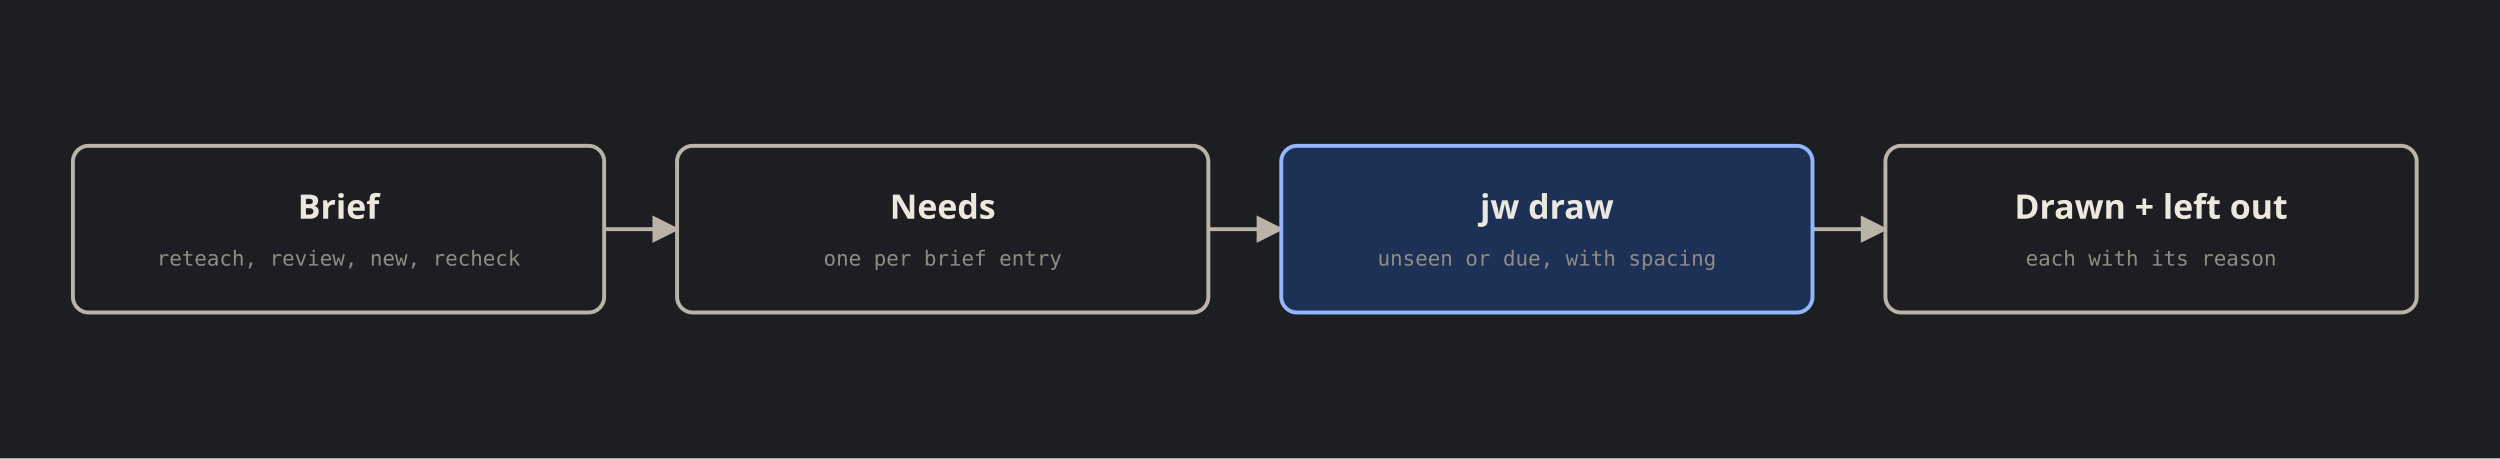
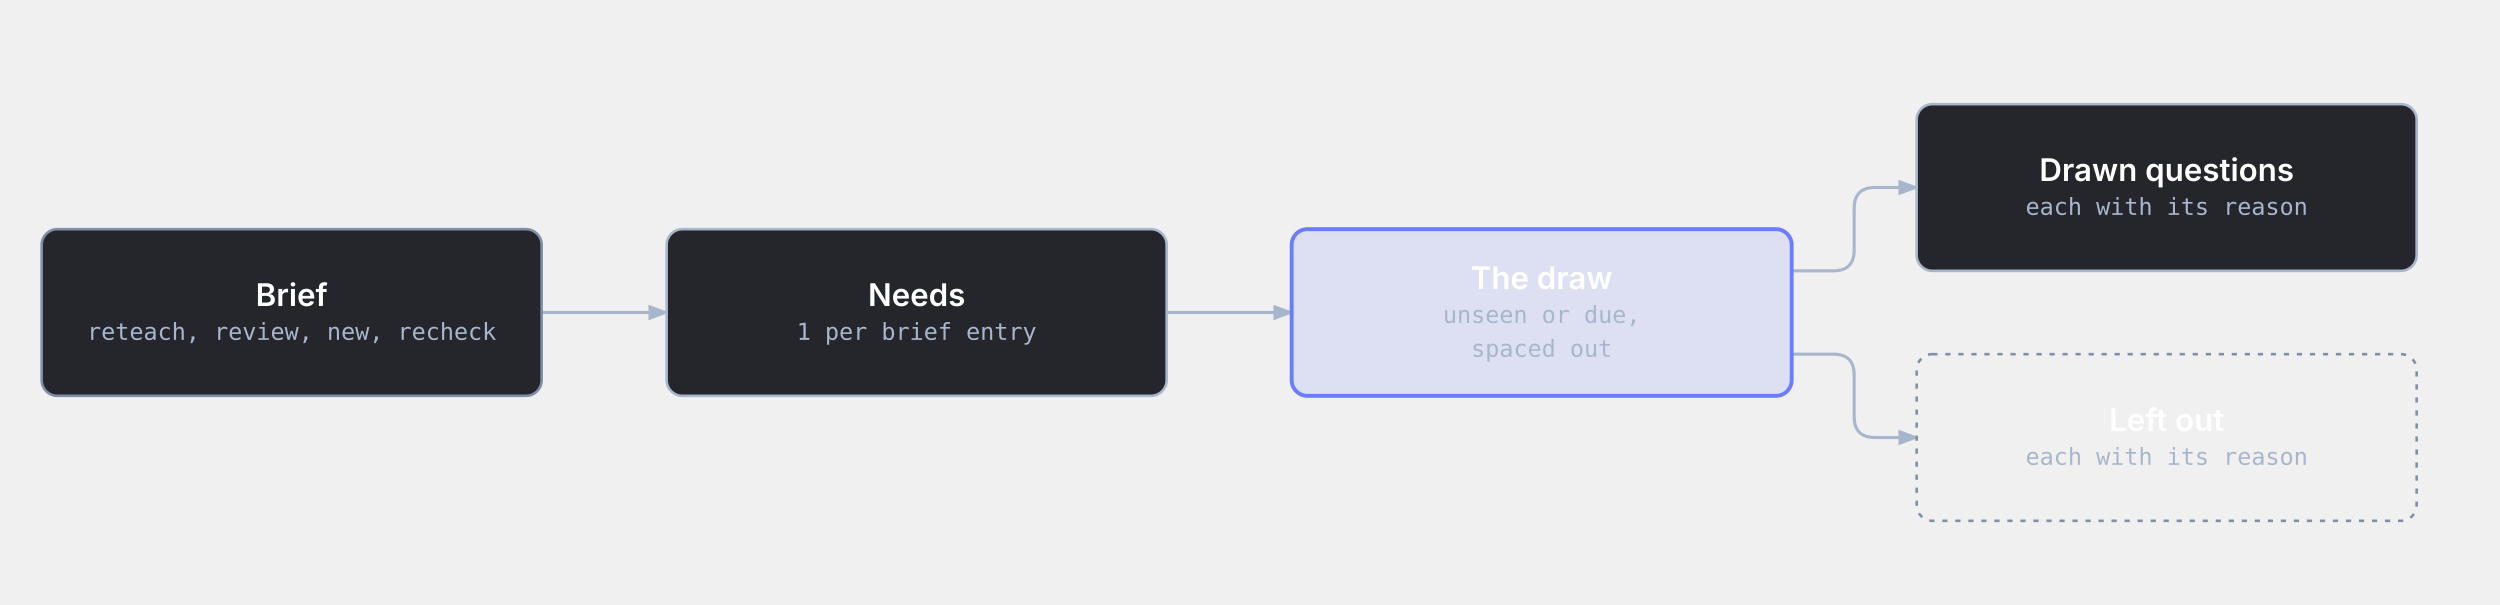
- <svg xmlns="http://www.w3.org/2000/svg" viewBox="0 0 960 176" role="img" aria-labelledby="next-lesson-dark-title next-lesson-dark-desc">
+ <svg xmlns="http://www.w3.org/2000/svg" viewBox="0 0 960 232" role="img" aria-labelledby="next-lesson-dark-title next-lesson-dark-desc">
  <defs>
-     <marker id="a-next-lesson-dark" viewBox="0 0 10 10" refX="9" refY="5" markerWidth="7" markerHeight="7" orient="auto-start-reverse">
-       <path d="M0,0 L10,5 L0,10 z" fill="#b9b4a7" />
+     <marker id="next-lesson-dark-default" markerWidth="8" markerHeight="6" refX="7" refY="3" orient="auto" markerUnits="userSpaceOnUse">
+       <polygon points="0 0, 8 3, 0 6" fill="#a8b6cc" />
+     </marker>
+     <marker id="next-lesson-dark-accent" markerWidth="8" markerHeight="6" refX="7" refY="3" orient="auto" markerUnits="userSpaceOnUse">
+       <polygon points="0 0, 8 3, 0 6" fill="#6a7cff" />
+     </marker>
+     <marker id="next-lesson-dark-link" markerWidth="8" markerHeight="6" refX="7" refY="3" orient="auto" markerUnits="userSpaceOnUse">
+       <polygon points="0 0, 8 3, 0 6" fill="#3db8b8" />
+     </marker>
+     <marker id="next-lesson-dark-open" markerWidth="8" markerHeight="6" refX="7" refY="3" orient="auto" markerUnits="userSpaceOnUse">
+       <polyline points="0 0, 8 3, 0 6" fill="none" stroke="#a8b6cc" stroke-width="1.2" />
    </marker>
  </defs>
-   <rect x="0" y="0" width="960" height="176" fill="#1d1e22" />
-   <line x1="232" y1="88" x2="260" y2="88" stroke="#b9b4a7" stroke-width="1.5" marker-end="url(#a-next-lesson-dark)" />
-   <line x1="464" y1="88" x2="492" y2="88" stroke="#b9b4a7" stroke-width="1.5" marker-end="url(#a-next-lesson-dark)" />
-   <line x1="696" y1="88" x2="724" y2="88" stroke="#b9b4a7" stroke-width="1.5" marker-end="url(#a-next-lesson-dark)" />
-   <rect x="28" y="56" width="204" height="64" rx="6" fill="#1d1e22" stroke="#b9b4a7" stroke-width="1.5" />
-   <text x="130" y="84" text-anchor="middle" font-family="'Andika', system-ui, sans-serif" font-size="13" font-weight="700" fill="#ece8de">Brief</text>
-   <text x="130" y="102" text-anchor="middle" font-family="ui-monospace, monospace" font-size="8" fill="#918c83">reteach, review, new, recheck</text>
-   <rect x="260" y="56" width="204" height="64" rx="6" fill="#1d1e22" stroke="#b9b4a7" stroke-width="1.5" />
-   <text x="362" y="84" text-anchor="middle" font-family="'Andika', system-ui, sans-serif" font-size="13" font-weight="700" fill="#ece8de">Needs</text>
-   <text x="362" y="102" text-anchor="middle" font-family="ui-monospace, monospace" font-size="8" fill="#918c83">one per brief entry</text>
-   <rect x="492" y="56" width="204" height="64" rx="6" fill="#1d3157" stroke="#93b6ff" stroke-width="1.5" />
-   <text x="594" y="84" text-anchor="middle" font-family="'Andika', system-ui, sans-serif" font-size="13" font-weight="700" fill="#ece8de">jw draw</text>
-   <text x="594" y="102" text-anchor="middle" font-family="ui-monospace, monospace" font-size="8" fill="#918c83">unseen or due, with spacing</text>
-   <rect x="724" y="56" width="204" height="64" rx="6" fill="#1d1e22" stroke="#b9b4a7" stroke-width="1.5" />
-   <text x="826" y="84" text-anchor="middle" font-family="'Andika', system-ui, sans-serif" font-size="13" font-weight="700" fill="#ece8de">Drawn + left out</text>
-   <text x="826" y="102" text-anchor="middle" font-family="ui-monospace, monospace" font-size="8" fill="#918c83">each with its reason</text>
+   <path d="M208,120 L256,120" fill="none" stroke="#a8b6cc" stroke-width="1.2" marker-end="url(#next-lesson-dark-default)" />
+   <path d="M448,120 L496,120" fill="none" stroke="#a8b6cc" stroke-width="1.2" marker-end="url(#next-lesson-dark-default)" />
+   <path d="M688,104 L704,104 Q712,104 712,96 L712,80 Q712,72 720,72 L736,72" fill="none" stroke="#a8b6cc" stroke-width="1.2" marker-end="url(#next-lesson-dark-default)" />
+   <path d="M688,136 L704,136 Q712,136 712,144 L712,160 Q712,168 720,168 L736,168" fill="none" stroke="#a8b6cc" stroke-width="1.2" marker-end="url(#next-lesson-dark-default)" />
+   <rect x="16" y="88" width="192" height="64" rx="6" fill="#24262c" stroke="#7f8fa8" stroke-width="1" />
+   <text x="112" y="117.5" text-anchor="middle" font-family="'Inter', 'Geist', system-ui, sans-serif" font-size="12" font-weight="600" fill="#ffffff">Brief</text>
+   <text x="112" y="130.5" text-anchor="middle" font-family="'Geist Mono', ui-monospace, monospace" font-size="9" fill="#a8b6cc">reteach, review, new, recheck</text>
+   <rect x="256" y="88" width="192" height="64" rx="6" fill="#24262c" stroke="#a8b6cc" stroke-width="1" />
+   <text x="352" y="117.5" text-anchor="middle" font-family="'Inter', 'Geist', system-ui, sans-serif" font-size="12" font-weight="600" fill="#ffffff">Needs</text>
+   <text x="352" y="130.5" text-anchor="middle" font-family="'Geist Mono', ui-monospace, monospace" font-size="9" fill="#a8b6cc">1 per brief entry</text>
+   <rect x="496" y="88" width="192" height="64" rx="6" fill="rgba(106,124,255,0.14)" stroke="#6a7cff" stroke-width="1.5" />
+   <text x="592" y="111" text-anchor="middle" font-family="'Inter', 'Geist', system-ui, sans-serif" font-size="12" font-weight="600" fill="#ffffff">The draw</text>
+   <text x="592" y="124" text-anchor="middle" font-family="'Geist Mono', ui-monospace, monospace" font-size="9" fill="#a8b6cc">unseen or due,</text>
+   <text x="592" y="137" text-anchor="middle" font-family="'Geist Mono', ui-monospace, monospace" font-size="9" fill="#a8b6cc">spaced out</text>
+   <rect x="736" y="40" width="192" height="64" rx="6" fill="#24262c" stroke="#a8b6cc" stroke-width="1" />
+   <text x="832" y="69.5" text-anchor="middle" font-family="'Inter', 'Geist', system-ui, sans-serif" font-size="12" font-weight="600" fill="#ffffff">Drawn questions</text>
+   <text x="832" y="82.5" text-anchor="middle" font-family="'Geist Mono', ui-monospace, monospace" font-size="9" fill="#a8b6cc">each with its reason</text>
+   <rect x="736" y="136" width="192" height="64" rx="6" fill="rgba(255,255,255,0.02)" stroke="#7f8fa8" stroke-width="1" stroke-dasharray="2,3" />
+   <text x="832" y="165.5" text-anchor="middle" font-family="'Inter', 'Geist', system-ui, sans-serif" font-size="12" font-weight="600" fill="#ffffff">Left out</text>
+   <text x="832" y="178.5" text-anchor="middle" font-family="'Geist Mono', ui-monospace, monospace" font-size="9" fill="#a8b6cc">each with its reason</text>
</svg>
